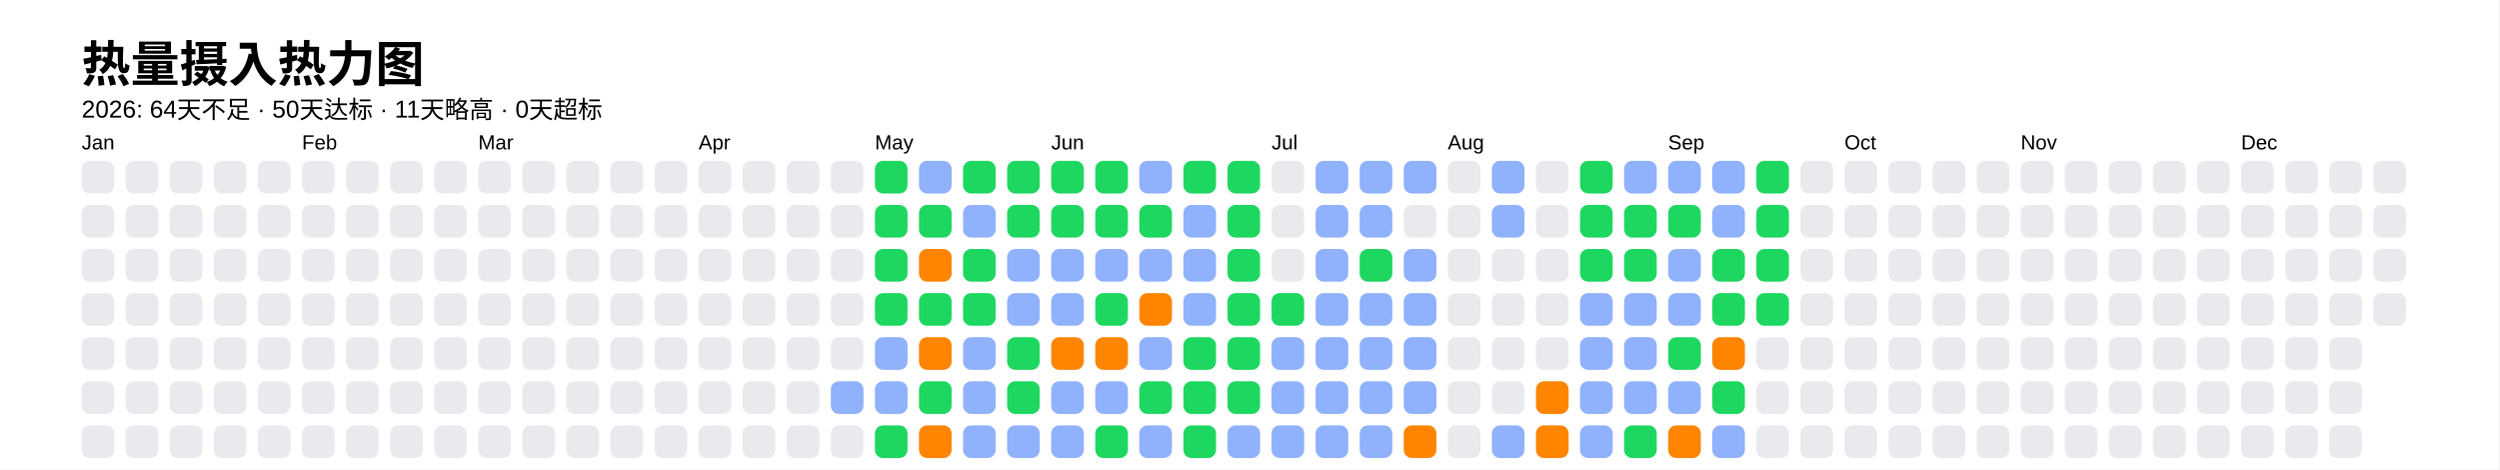
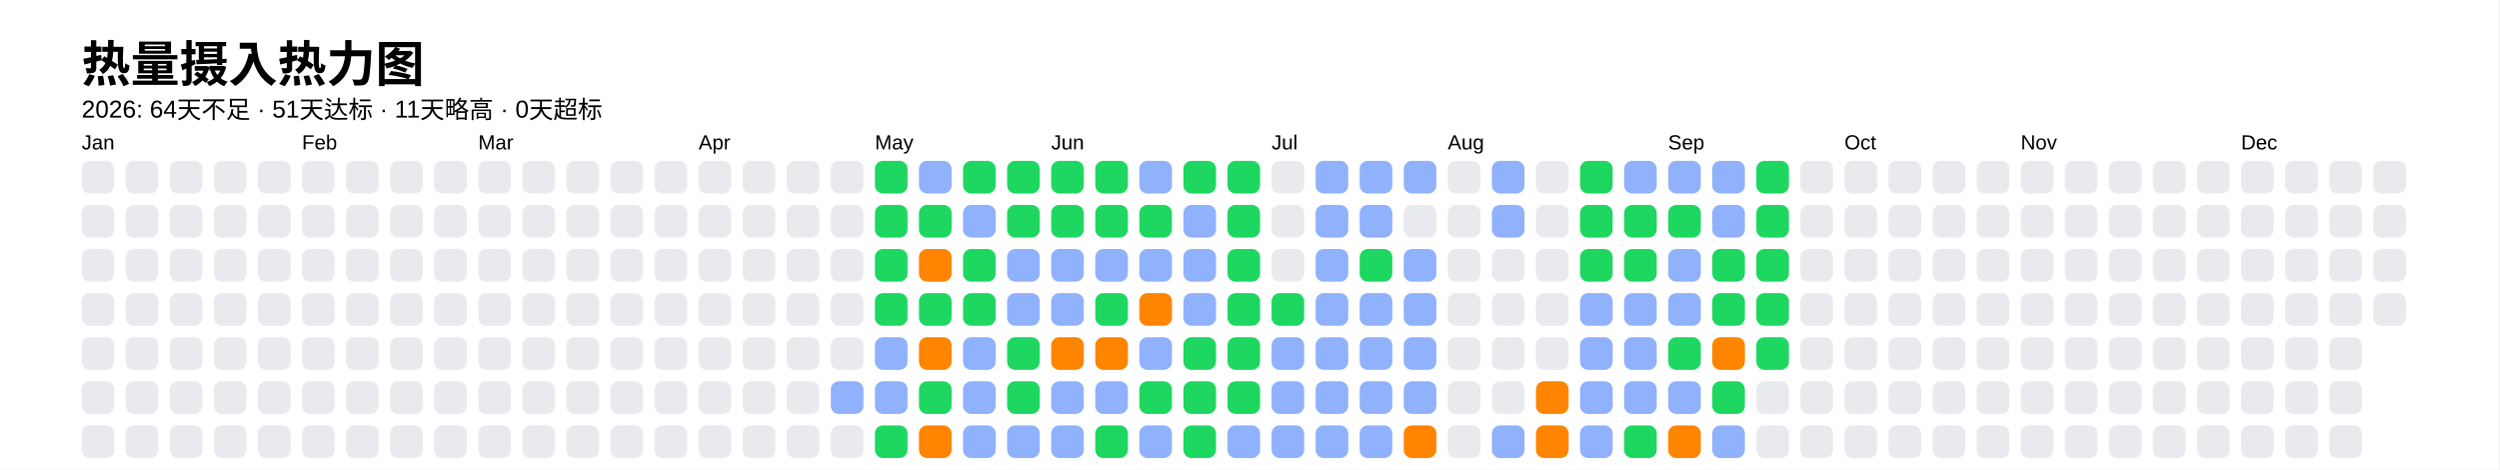
<svg xmlns="http://www.w3.org/2000/svg" style="background-color:white;" baseProfile="full" height="57.5mm" version="1.1" viewBox="0,0,306.2,57.5" width="306.2mm">
  <defs />
  <rect fill="#FFFFFF" height="57.5" width="306.2" x="0" y="0" />
  <text fill="#000000" style="font-size:6px; font-family:Arial; font-weight:bold;" x="10" y="10">热量摄入热力图</text>
-   <text fill="#000000" style="font-size:3px; font-family:Arial;" x="10" y="14.4">2026: 64天不足 · 50天达标 · 11天略高 · 0天超标</text>
+   <text fill="#000000" style="font-size:3px; font-family:Arial;" x="10" y="14.4">2026: 64天不足 · 51天达标 · 11天略高 · 0天超标</text>
  <text fill="#000000" style="font-size:2.5px; font-family:Arial" x="10" y="18.3">Jan</text>
  <rect fill="#E8EAED" height="4" rx="1" ry="1" width="4" x="10" y="19.7" />
  <rect fill="#E8EAED" height="4" rx="1" ry="1" width="4" x="10" y="25.1" />
  <rect fill="#E8EAED" height="4" rx="1" ry="1" width="4" x="10" y="30.5" />
  <rect fill="#E8EAED" height="4" rx="1" ry="1" width="4" x="10" y="35.9" />
  <rect fill="#E8EAED" height="4" rx="1" ry="1" width="4" x="10" y="41.3" />
  <rect fill="#E8EAED" height="4" rx="1" ry="1" width="4" x="10" y="46.7" />
  <rect fill="#E8EAED" height="4" rx="1" ry="1" width="4" x="10" y="52.1" />
  <rect fill="#E8EAED" height="4" rx="1" ry="1" width="4" x="15.4" y="19.7" />
  <rect fill="#E8EAED" height="4" rx="1" ry="1" width="4" x="15.4" y="25.1" />
  <rect fill="#E8EAED" height="4" rx="1" ry="1" width="4" x="15.4" y="30.5" />
  <rect fill="#E8EAED" height="4" rx="1" ry="1" width="4" x="15.4" y="35.9" />
  <rect fill="#E8EAED" height="4" rx="1" ry="1" width="4" x="15.4" y="41.3" />
  <rect fill="#E8EAED" height="4" rx="1" ry="1" width="4" x="15.4" y="46.7" />
  <rect fill="#E8EAED" height="4" rx="1" ry="1" width="4" x="15.4" y="52.1" />
  <rect fill="#E8EAED" height="4" rx="1" ry="1" width="4" x="20.8" y="19.7" />
  <rect fill="#E8EAED" height="4" rx="1" ry="1" width="4" x="20.8" y="25.1" />
  <rect fill="#E8EAED" height="4" rx="1" ry="1" width="4" x="20.8" y="30.5" />
  <rect fill="#E8EAED" height="4" rx="1" ry="1" width="4" x="20.8" y="35.9" />
  <rect fill="#E8EAED" height="4" rx="1" ry="1" width="4" x="20.8" y="41.3" />
  <rect fill="#E8EAED" height="4" rx="1" ry="1" width="4" x="20.8" y="46.7" />
  <rect fill="#E8EAED" height="4" rx="1" ry="1" width="4" x="20.8" y="52.1" />
  <rect fill="#E8EAED" height="4" rx="1" ry="1" width="4" x="26.2" y="19.7" />
  <rect fill="#E8EAED" height="4" rx="1" ry="1" width="4" x="26.2" y="25.1" />
  <rect fill="#E8EAED" height="4" rx="1" ry="1" width="4" x="26.2" y="30.5" />
  <rect fill="#E8EAED" height="4" rx="1" ry="1" width="4" x="26.2" y="35.9" />
  <rect fill="#E8EAED" height="4" rx="1" ry="1" width="4" x="26.2" y="41.3" />
  <rect fill="#E8EAED" height="4" rx="1" ry="1" width="4" x="26.2" y="46.7" />
  <rect fill="#E8EAED" height="4" rx="1" ry="1" width="4" x="26.2" y="52.1" />
  <rect fill="#E8EAED" height="4" rx="1" ry="1" width="4" x="31.6" y="19.7" />
  <rect fill="#E8EAED" height="4" rx="1" ry="1" width="4" x="31.6" y="25.1" />
  <rect fill="#E8EAED" height="4" rx="1" ry="1" width="4" x="31.6" y="30.5" />
  <rect fill="#E8EAED" height="4" rx="1" ry="1" width="4" x="31.6" y="35.9" />
  <rect fill="#E8EAED" height="4" rx="1" ry="1" width="4" x="31.6" y="41.3" />
  <rect fill="#E8EAED" height="4" rx="1" ry="1" width="4" x="31.6" y="46.7" />
  <rect fill="#E8EAED" height="4" rx="1" ry="1" width="4" x="31.6" y="52.1" />
  <text fill="#000000" style="font-size:2.5px; font-family:Arial" x="37.0" y="18.3">Feb</text>
  <rect fill="#E8EAED" height="4" rx="1" ry="1" width="4" x="37.0" y="19.7" />
  <rect fill="#E8EAED" height="4" rx="1" ry="1" width="4" x="37.0" y="25.1" />
  <rect fill="#E8EAED" height="4" rx="1" ry="1" width="4" x="37.0" y="30.5" />
  <rect fill="#E8EAED" height="4" rx="1" ry="1" width="4" x="37.0" y="35.9" />
  <rect fill="#E8EAED" height="4" rx="1" ry="1" width="4" x="37.0" y="41.3" />
  <rect fill="#E8EAED" height="4" rx="1" ry="1" width="4" x="37.0" y="46.7" />
  <rect fill="#E8EAED" height="4" rx="1" ry="1" width="4" x="37.0" y="52.1" />
  <rect fill="#E8EAED" height="4" rx="1" ry="1" width="4" x="42.4" y="19.7" />
  <rect fill="#E8EAED" height="4" rx="1" ry="1" width="4" x="42.4" y="25.1" />
  <rect fill="#E8EAED" height="4" rx="1" ry="1" width="4" x="42.4" y="30.5" />
  <rect fill="#E8EAED" height="4" rx="1" ry="1" width="4" x="42.4" y="35.9" />
  <rect fill="#E8EAED" height="4" rx="1" ry="1" width="4" x="42.4" y="41.3" />
  <rect fill="#E8EAED" height="4" rx="1" ry="1" width="4" x="42.4" y="46.7" />
  <rect fill="#E8EAED" height="4" rx="1" ry="1" width="4" x="42.4" y="52.1" />
  <rect fill="#E8EAED" height="4" rx="1" ry="1" width="4" x="47.8" y="19.7" />
  <rect fill="#E8EAED" height="4" rx="1" ry="1" width="4" x="47.8" y="25.1" />
  <rect fill="#E8EAED" height="4" rx="1" ry="1" width="4" x="47.8" y="30.5" />
  <rect fill="#E8EAED" height="4" rx="1" ry="1" width="4" x="47.8" y="35.9" />
  <rect fill="#E8EAED" height="4" rx="1" ry="1" width="4" x="47.8" y="41.3" />
  <rect fill="#E8EAED" height="4" rx="1" ry="1" width="4" x="47.8" y="46.7" />
  <rect fill="#E8EAED" height="4" rx="1" ry="1" width="4" x="47.8" y="52.1" />
  <rect fill="#E8EAED" height="4" rx="1" ry="1" width="4" x="53.2" y="19.7" />
  <rect fill="#E8EAED" height="4" rx="1" ry="1" width="4" x="53.2" y="25.1" />
  <rect fill="#E8EAED" height="4" rx="1" ry="1" width="4" x="53.2" y="30.5" />
  <rect fill="#E8EAED" height="4" rx="1" ry="1" width="4" x="53.2" y="35.9" />
  <rect fill="#E8EAED" height="4" rx="1" ry="1" width="4" x="53.2" y="41.3" />
  <rect fill="#E8EAED" height="4" rx="1" ry="1" width="4" x="53.2" y="46.7" />
  <rect fill="#E8EAED" height="4" rx="1" ry="1" width="4" x="53.2" y="52.1" />
  <text fill="#000000" style="font-size:2.5px; font-family:Arial" x="58.6" y="18.3">Mar</text>
  <rect fill="#E8EAED" height="4" rx="1" ry="1" width="4" x="58.6" y="19.7" />
  <rect fill="#E8EAED" height="4" rx="1" ry="1" width="4" x="58.6" y="25.1" />
  <rect fill="#E8EAED" height="4" rx="1" ry="1" width="4" x="58.6" y="30.5" />
  <rect fill="#E8EAED" height="4" rx="1" ry="1" width="4" x="58.6" y="35.9" />
  <rect fill="#E8EAED" height="4" rx="1" ry="1" width="4" x="58.6" y="41.3" />
  <rect fill="#E8EAED" height="4" rx="1" ry="1" width="4" x="58.6" y="46.7" />
  <rect fill="#E8EAED" height="4" rx="1" ry="1" width="4" x="58.6" y="52.1" />
  <rect fill="#E8EAED" height="4" rx="1" ry="1" width="4" x="64" y="19.7" />
  <rect fill="#E8EAED" height="4" rx="1" ry="1" width="4" x="64" y="25.1" />
  <rect fill="#E8EAED" height="4" rx="1" ry="1" width="4" x="64" y="30.5" />
  <rect fill="#E8EAED" height="4" rx="1" ry="1" width="4" x="64" y="35.9" />
  <rect fill="#E8EAED" height="4" rx="1" ry="1" width="4" x="64" y="41.3" />
  <rect fill="#E8EAED" height="4" rx="1" ry="1" width="4" x="64" y="46.7" />
  <rect fill="#E8EAED" height="4" rx="1" ry="1" width="4" x="64" y="52.1" />
  <rect fill="#E8EAED" height="4" rx="1" ry="1" width="4" x="69.4" y="19.7" />
  <rect fill="#E8EAED" height="4" rx="1" ry="1" width="4" x="69.4" y="25.1" />
  <rect fill="#E8EAED" height="4" rx="1" ry="1" width="4" x="69.4" y="30.5" />
  <rect fill="#E8EAED" height="4" rx="1" ry="1" width="4" x="69.4" y="35.9" />
  <rect fill="#E8EAED" height="4" rx="1" ry="1" width="4" x="69.4" y="41.3" />
  <rect fill="#E8EAED" height="4" rx="1" ry="1" width="4" x="69.4" y="46.7" />
  <rect fill="#E8EAED" height="4" rx="1" ry="1" width="4" x="69.4" y="52.1" />
  <rect fill="#E8EAED" height="4" rx="1" ry="1" width="4" x="74.8" y="19.7" />
  <rect fill="#E8EAED" height="4" rx="1" ry="1" width="4" x="74.8" y="25.1" />
  <rect fill="#E8EAED" height="4" rx="1" ry="1" width="4" x="74.8" y="30.5" />
  <rect fill="#E8EAED" height="4" rx="1" ry="1" width="4" x="74.8" y="35.9" />
  <rect fill="#E8EAED" height="4" rx="1" ry="1" width="4" x="74.8" y="41.3" />
  <rect fill="#E8EAED" height="4" rx="1" ry="1" width="4" x="74.8" y="46.7" />
  <rect fill="#E8EAED" height="4" rx="1" ry="1" width="4" x="74.8" y="52.1" />
  <rect fill="#E8EAED" height="4" rx="1" ry="1" width="4" x="80.2" y="19.7" />
  <rect fill="#E8EAED" height="4" rx="1" ry="1" width="4" x="80.2" y="25.1" />
  <rect fill="#E8EAED" height="4" rx="1" ry="1" width="4" x="80.2" y="30.5" />
  <rect fill="#E8EAED" height="4" rx="1" ry="1" width="4" x="80.2" y="35.9" />
  <rect fill="#E8EAED" height="4" rx="1" ry="1" width="4" x="80.2" y="41.3" />
  <rect fill="#E8EAED" height="4" rx="1" ry="1" width="4" x="80.2" y="46.7" />
  <rect fill="#E8EAED" height="4" rx="1" ry="1" width="4" x="80.2" y="52.1" />
  <text fill="#000000" style="font-size:2.5px; font-family:Arial" x="85.6" y="18.3">Apr</text>
  <rect fill="#E8EAED" height="4" rx="1" ry="1" width="4" x="85.6" y="19.7" />
  <rect fill="#E8EAED" height="4" rx="1" ry="1" width="4" x="85.6" y="25.1" />
  <rect fill="#E8EAED" height="4" rx="1" ry="1" width="4" x="85.6" y="30.5" />
  <rect fill="#E8EAED" height="4" rx="1" ry="1" width="4" x="85.6" y="35.9" />
  <rect fill="#E8EAED" height="4" rx="1" ry="1" width="4" x="85.6" y="41.3" />
  <rect fill="#E8EAED" height="4" rx="1" ry="1" width="4" x="85.6" y="46.7" />
  <rect fill="#E8EAED" height="4" rx="1" ry="1" width="4" x="85.6" y="52.1" />
  <rect fill="#E8EAED" height="4" rx="1" ry="1" width="4" x="91" y="19.7" />
  <rect fill="#E8EAED" height="4" rx="1" ry="1" width="4" x="91" y="25.1" />
  <rect fill="#E8EAED" height="4" rx="1" ry="1" width="4" x="91" y="30.5" />
  <rect fill="#E8EAED" height="4" rx="1" ry="1" width="4" x="91" y="35.9" />
  <rect fill="#E8EAED" height="4" rx="1" ry="1" width="4" x="91" y="41.3" />
  <rect fill="#E8EAED" height="4" rx="1" ry="1" width="4" x="91" y="46.7" />
  <rect fill="#E8EAED" height="4" rx="1" ry="1" width="4" x="91" y="52.1" />
  <rect fill="#E8EAED" height="4" rx="1" ry="1" width="4" x="96.4" y="19.7" />
  <rect fill="#E8EAED" height="4" rx="1" ry="1" width="4" x="96.4" y="25.1" />
  <rect fill="#E8EAED" height="4" rx="1" ry="1" width="4" x="96.4" y="30.5" />
  <rect fill="#E8EAED" height="4" rx="1" ry="1" width="4" x="96.4" y="35.9" />
  <rect fill="#E8EAED" height="4" rx="1" ry="1" width="4" x="96.4" y="41.3" />
  <rect fill="#E8EAED" height="4" rx="1" ry="1" width="4" x="96.4" y="46.7" />
  <rect fill="#E8EAED" height="4" rx="1" ry="1" width="4" x="96.4" y="52.1" />
  <rect fill="#E8EAED" height="4" rx="1" ry="1" width="4" x="101.8" y="19.7" />
  <rect fill="#E8EAED" height="4" rx="1" ry="1" width="4" x="101.8" y="25.1" />
  <rect fill="#E8EAED" height="4" rx="1" ry="1" width="4" x="101.8" y="30.5" />
  <rect fill="#E8EAED" height="4" rx="1" ry="1" width="4" x="101.8" y="35.9" />
  <rect fill="#E8EAED" height="4" rx="1" ry="1" width="4" x="101.8" y="41.3" />
  <rect fill="#90b1fb" height="4" rx="1" ry="1" width="4" x="101.8" y="46.7" />
  <rect fill="#E8EAED" height="4" rx="1" ry="1" width="4" x="101.8" y="52.1" />
  <text fill="#000000" style="font-size:2.5px; font-family:Arial" x="107.2" y="18.3">May</text>
  <rect fill="#1ed760" height="4" rx="1" ry="1" width="4" x="107.2" y="19.7" />
  <rect fill="#1ed760" height="4" rx="1" ry="1" width="4" x="107.2" y="25.1" />
  <rect fill="#1ed760" height="4" rx="1" ry="1" width="4" x="107.2" y="30.5" />
  <rect fill="#1ed760" height="4" rx="1" ry="1" width="4" x="107.2" y="35.9" />
  <rect fill="#90b1fb" height="4" rx="1" ry="1" width="4" x="107.2" y="41.3" />
  <rect fill="#90b1fb" height="4" rx="1" ry="1" width="4" x="107.2" y="46.7" />
  <rect fill="#1ed760" height="4" rx="1" ry="1" width="4" x="107.2" y="52.1" />
  <rect fill="#90b1fb" height="4" rx="1" ry="1" width="4" x="112.6" y="19.7" />
  <rect fill="#1ed760" height="4" rx="1" ry="1" width="4" x="112.6" y="25.1" />
  <rect fill="#ff8400" height="4" rx="1" ry="1" width="4" x="112.6" y="30.5" />
  <rect fill="#1ed760" height="4" rx="1" ry="1" width="4" x="112.6" y="35.9" />
  <rect fill="#ff8400" height="4" rx="1" ry="1" width="4" x="112.6" y="41.3" />
  <rect fill="#1ed760" height="4" rx="1" ry="1" width="4" x="112.6" y="46.7" />
  <rect fill="#ff8400" height="4" rx="1" ry="1" width="4" x="112.6" y="52.1" />
  <rect fill="#1ed760" height="4" rx="1" ry="1" width="4" x="118" y="19.7" />
  <rect fill="#90b1fb" height="4" rx="1" ry="1" width="4" x="118" y="25.1" />
  <rect fill="#1ed760" height="4" rx="1" ry="1" width="4" x="118" y="30.5" />
  <rect fill="#1ed760" height="4" rx="1" ry="1" width="4" x="118" y="35.9" />
  <rect fill="#90b1fb" height="4" rx="1" ry="1" width="4" x="118" y="41.3" />
  <rect fill="#90b1fb" height="4" rx="1" ry="1" width="4" x="118" y="46.7" />
  <rect fill="#90b1fb" height="4" rx="1" ry="1" width="4" x="118" y="52.1" />
  <rect fill="#1ed760" height="4" rx="1" ry="1" width="4" x="123.4" y="19.7" />
  <rect fill="#1ed760" height="4" rx="1" ry="1" width="4" x="123.4" y="25.1" />
  <rect fill="#90b1fb" height="4" rx="1" ry="1" width="4" x="123.4" y="30.5" />
  <rect fill="#90b1fb" height="4" rx="1" ry="1" width="4" x="123.4" y="35.9" />
  <rect fill="#1ed760" height="4" rx="1" ry="1" width="4" x="123.4" y="41.3" />
  <rect fill="#1ed760" height="4" rx="1" ry="1" width="4" x="123.4" y="46.7" />
  <rect fill="#90b1fb" height="4" rx="1" ry="1" width="4" x="123.4" y="52.1" />
  <text fill="#000000" style="font-size:2.5px; font-family:Arial" x="128.8" y="18.3">Jun</text>
  <rect fill="#1ed760" height="4" rx="1" ry="1" width="4" x="128.8" y="19.7" />
  <rect fill="#1ed760" height="4" rx="1" ry="1" width="4" x="128.8" y="25.1" />
  <rect fill="#90b1fb" height="4" rx="1" ry="1" width="4" x="128.8" y="30.5" />
  <rect fill="#90b1fb" height="4" rx="1" ry="1" width="4" x="128.8" y="35.9" />
  <rect fill="#ff8400" height="4" rx="1" ry="1" width="4" x="128.8" y="41.3" />
  <rect fill="#90b1fb" height="4" rx="1" ry="1" width="4" x="128.8" y="46.7" />
  <rect fill="#90b1fb" height="4" rx="1" ry="1" width="4" x="128.8" y="52.1" />
  <rect fill="#1ed760" height="4" rx="1" ry="1" width="4" x="134.2" y="19.7" />
  <rect fill="#1ed760" height="4" rx="1" ry="1" width="4" x="134.2" y="25.1" />
  <rect fill="#90b1fb" height="4" rx="1" ry="1" width="4" x="134.2" y="30.5" />
  <rect fill="#1ed760" height="4" rx="1" ry="1" width="4" x="134.2" y="35.9" />
  <rect fill="#ff8400" height="4" rx="1" ry="1" width="4" x="134.2" y="41.3" />
  <rect fill="#90b1fb" height="4" rx="1" ry="1" width="4" x="134.2" y="46.7" />
  <rect fill="#1ed760" height="4" rx="1" ry="1" width="4" x="134.2" y="52.1" />
  <rect fill="#90b1fb" height="4" rx="1" ry="1" width="4" x="139.6" y="19.7" />
  <rect fill="#1ed760" height="4" rx="1" ry="1" width="4" x="139.6" y="25.1" />
  <rect fill="#90b1fb" height="4" rx="1" ry="1" width="4" x="139.6" y="30.5" />
  <rect fill="#ff8400" height="4" rx="1" ry="1" width="4" x="139.6" y="35.9" />
  <rect fill="#90b1fb" height="4" rx="1" ry="1" width="4" x="139.6" y="41.3" />
  <rect fill="#1ed760" height="4" rx="1" ry="1" width="4" x="139.6" y="46.7" />
  <rect fill="#90b1fb" height="4" rx="1" ry="1" width="4" x="139.6" y="52.1" />
  <rect fill="#1ed760" height="4" rx="1" ry="1" width="4" x="145" y="19.7" />
  <rect fill="#90b1fb" height="4" rx="1" ry="1" width="4" x="145" y="25.1" />
  <rect fill="#90b1fb" height="4" rx="1" ry="1" width="4" x="145" y="30.5" />
  <rect fill="#90b1fb" height="4" rx="1" ry="1" width="4" x="145" y="35.9" />
  <rect fill="#1ed760" height="4" rx="1" ry="1" width="4" x="145" y="41.3" />
  <rect fill="#1ed760" height="4" rx="1" ry="1" width="4" x="145" y="46.7" />
  <rect fill="#1ed760" height="4" rx="1" ry="1" width="4" x="145" y="52.1" />
  <rect fill="#1ed760" height="4" rx="1" ry="1" width="4" x="150.4" y="19.7" />
  <rect fill="#1ed760" height="4" rx="1" ry="1" width="4" x="150.4" y="25.1" />
  <rect fill="#1ed760" height="4" rx="1" ry="1" width="4" x="150.4" y="30.5" />
  <rect fill="#1ed760" height="4" rx="1" ry="1" width="4" x="150.4" y="35.9" />
  <rect fill="#1ed760" height="4" rx="1" ry="1" width="4" x="150.4" y="41.3" />
  <rect fill="#1ed760" height="4" rx="1" ry="1" width="4" x="150.4" y="46.7" />
  <rect fill="#90b1fb" height="4" rx="1" ry="1" width="4" x="150.4" y="52.1" />
  <text fill="#000000" style="font-size:2.5px; font-family:Arial" x="155.8" y="18.3">Jul</text>
  <rect fill="#E8EAED" height="4" rx="1" ry="1" width="4" x="155.8" y="19.7" />
  <rect fill="#E8EAED" height="4" rx="1" ry="1" width="4" x="155.8" y="25.1" />
  <rect fill="#E8EAED" height="4" rx="1" ry="1" width="4" x="155.8" y="30.5" />
  <rect fill="#1ed760" height="4" rx="1" ry="1" width="4" x="155.8" y="35.9" />
  <rect fill="#90b1fb" height="4" rx="1" ry="1" width="4" x="155.8" y="41.3" />
  <rect fill="#90b1fb" height="4" rx="1" ry="1" width="4" x="155.8" y="46.7" />
  <rect fill="#90b1fb" height="4" rx="1" ry="1" width="4" x="155.8" y="52.1" />
  <rect fill="#90b1fb" height="4" rx="1" ry="1" width="4" x="161.2" y="19.7" />
  <rect fill="#90b1fb" height="4" rx="1" ry="1" width="4" x="161.2" y="25.1" />
  <rect fill="#90b1fb" height="4" rx="1" ry="1" width="4" x="161.2" y="30.5" />
  <rect fill="#90b1fb" height="4" rx="1" ry="1" width="4" x="161.2" y="35.9" />
  <rect fill="#90b1fb" height="4" rx="1" ry="1" width="4" x="161.2" y="41.3" />
  <rect fill="#90b1fb" height="4" rx="1" ry="1" width="4" x="161.2" y="46.7" />
  <rect fill="#90b1fb" height="4" rx="1" ry="1" width="4" x="161.2" y="52.1" />
  <rect fill="#90b1fb" height="4" rx="1" ry="1" width="4" x="166.6" y="19.7" />
  <rect fill="#90b1fb" height="4" rx="1" ry="1" width="4" x="166.6" y="25.1" />
  <rect fill="#1ed760" height="4" rx="1" ry="1" width="4" x="166.6" y="30.5" />
  <rect fill="#90b1fb" height="4" rx="1" ry="1" width="4" x="166.6" y="35.9" />
  <rect fill="#90b1fb" height="4" rx="1" ry="1" width="4" x="166.6" y="41.3" />
  <rect fill="#90b1fb" height="4" rx="1" ry="1" width="4" x="166.6" y="46.7" />
  <rect fill="#90b1fb" height="4" rx="1" ry="1" width="4" x="166.6" y="52.1" />
  <rect fill="#90b1fb" height="4" rx="1" ry="1" width="4" x="172" y="19.7" />
  <rect fill="#E8EAED" height="4" rx="1" ry="1" width="4" x="172" y="25.1" />
  <rect fill="#90b1fb" height="4" rx="1" ry="1" width="4" x="172" y="30.5" />
  <rect fill="#90b1fb" height="4" rx="1" ry="1" width="4" x="172" y="35.9" />
  <rect fill="#90b1fb" height="4" rx="1" ry="1" width="4" x="172" y="41.3" />
  <rect fill="#90b1fb" height="4" rx="1" ry="1" width="4" x="172" y="46.7" />
  <rect fill="#ff8400" height="4" rx="1" ry="1" width="4" x="172" y="52.1" />
  <text fill="#000000" style="font-size:2.5px; font-family:Arial" x="177.4" y="18.3">Aug</text>
  <rect fill="#E8EAED" height="4" rx="1" ry="1" width="4" x="177.4" y="19.7" />
  <rect fill="#E8EAED" height="4" rx="1" ry="1" width="4" x="177.4" y="25.1" />
  <rect fill="#E8EAED" height="4" rx="1" ry="1" width="4" x="177.4" y="30.5" />
  <rect fill="#E8EAED" height="4" rx="1" ry="1" width="4" x="177.4" y="35.9" />
  <rect fill="#E8EAED" height="4" rx="1" ry="1" width="4" x="177.4" y="41.3" />
  <rect fill="#E8EAED" height="4" rx="1" ry="1" width="4" x="177.4" y="46.7" />
  <rect fill="#E8EAED" height="4" rx="1" ry="1" width="4" x="177.4" y="52.1" />
  <rect fill="#90b1fb" height="4" rx="1" ry="1" width="4" x="182.8" y="19.7" />
  <rect fill="#90b1fb" height="4" rx="1" ry="1" width="4" x="182.8" y="25.1" />
  <rect fill="#E8EAED" height="4" rx="1" ry="1" width="4" x="182.8" y="30.5" />
  <rect fill="#E8EAED" height="4" rx="1" ry="1" width="4" x="182.8" y="35.9" />
  <rect fill="#E8EAED" height="4" rx="1" ry="1" width="4" x="182.8" y="41.3" />
  <rect fill="#E8EAED" height="4" rx="1" ry="1" width="4" x="182.8" y="46.7" />
  <rect fill="#90b1fb" height="4" rx="1" ry="1" width="4" x="182.8" y="52.1" />
  <rect fill="#E8EAED" height="4" rx="1" ry="1" width="4" x="188.2" y="19.7" />
  <rect fill="#E8EAED" height="4" rx="1" ry="1" width="4" x="188.2" y="25.1" />
  <rect fill="#E8EAED" height="4" rx="1" ry="1" width="4" x="188.2" y="30.5" />
  <rect fill="#E8EAED" height="4" rx="1" ry="1" width="4" x="188.2" y="35.9" />
  <rect fill="#E8EAED" height="4" rx="1" ry="1" width="4" x="188.2" y="41.3" />
  <rect fill="#ff8400" height="4" rx="1" ry="1" width="4" x="188.2" y="46.7" />
  <rect fill="#ff8400" height="4" rx="1" ry="1" width="4" x="188.2" y="52.1" />
  <rect fill="#1ed760" height="4" rx="1" ry="1" width="4" x="193.6" y="19.7" />
  <rect fill="#1ed760" height="4" rx="1" ry="1" width="4" x="193.6" y="25.1" />
  <rect fill="#1ed760" height="4" rx="1" ry="1" width="4" x="193.6" y="30.5" />
  <rect fill="#90b1fb" height="4" rx="1" ry="1" width="4" x="193.6" y="35.9" />
  <rect fill="#90b1fb" height="4" rx="1" ry="1" width="4" x="193.6" y="41.3" />
  <rect fill="#90b1fb" height="4" rx="1" ry="1" width="4" x="193.6" y="46.7" />
  <rect fill="#90b1fb" height="4" rx="1" ry="1" width="4" x="193.6" y="52.1" />
  <rect fill="#90b1fb" height="4" rx="1" ry="1" width="4" x="199" y="19.7" />
  <rect fill="#1ed760" height="4" rx="1" ry="1" width="4" x="199" y="25.1" />
  <rect fill="#1ed760" height="4" rx="1" ry="1" width="4" x="199" y="30.5" />
  <rect fill="#90b1fb" height="4" rx="1" ry="1" width="4" x="199" y="35.9" />
  <rect fill="#90b1fb" height="4" rx="1" ry="1" width="4" x="199" y="41.3" />
  <rect fill="#90b1fb" height="4" rx="1" ry="1" width="4" x="199" y="46.7" />
  <rect fill="#1ed760" height="4" rx="1" ry="1" width="4" x="199" y="52.1" />
  <text fill="#000000" style="font-size:2.5px; font-family:Arial" x="204.4" y="18.3">Sep</text>
  <rect fill="#90b1fb" height="4" rx="1" ry="1" width="4" x="204.4" y="19.7" />
  <rect fill="#1ed760" height="4" rx="1" ry="1" width="4" x="204.4" y="25.1" />
  <rect fill="#90b1fb" height="4" rx="1" ry="1" width="4" x="204.4" y="30.5" />
  <rect fill="#90b1fb" height="4" rx="1" ry="1" width="4" x="204.4" y="35.9" />
  <rect fill="#1ed760" height="4" rx="1" ry="1" width="4" x="204.4" y="41.3" />
  <rect fill="#90b1fb" height="4" rx="1" ry="1" width="4" x="204.4" y="46.7" />
  <rect fill="#ff8400" height="4" rx="1" ry="1" width="4" x="204.4" y="52.1" />
  <rect fill="#90b1fb" height="4" rx="1" ry="1" width="4" x="209.8" y="19.7" />
  <rect fill="#90b1fb" height="4" rx="1" ry="1" width="4" x="209.8" y="25.1" />
  <rect fill="#1ed760" height="4" rx="1" ry="1" width="4" x="209.8" y="30.5" />
  <rect fill="#1ed760" height="4" rx="1" ry="1" width="4" x="209.8" y="35.9" />
  <rect fill="#ff8400" height="4" rx="1" ry="1" width="4" x="209.8" y="41.3" />
  <rect fill="#1ed760" height="4" rx="1" ry="1" width="4" x="209.8" y="46.7" />
  <rect fill="#90b1fb" height="4" rx="1" ry="1" width="4" x="209.8" y="52.1" />
  <rect fill="#1ed760" height="4" rx="1" ry="1" width="4" x="215.2" y="19.7" />
  <rect fill="#1ed760" height="4" rx="1" ry="1" width="4" x="215.2" y="25.1" />
  <rect fill="#1ed760" height="4" rx="1" ry="1" width="4" x="215.2" y="30.5" />
  <rect fill="#1ed760" height="4" rx="1" ry="1" width="4" x="215.2" y="35.9" />
-   <rect fill="#E8EAED" height="4" rx="1" ry="1" width="4" x="215.2" y="41.3" />
+   <rect fill="#1ed760" height="4" rx="1" ry="1" width="4" x="215.2" y="41.3" />
  <rect fill="#E8EAED" height="4" rx="1" ry="1" width="4" x="215.2" y="46.7" />
  <rect fill="#E8EAED" height="4" rx="1" ry="1" width="4" x="215.2" y="52.1" />
  <rect fill="#E8EAED" height="4" rx="1" ry="1" width="4" x="220.6" y="19.7" />
  <rect fill="#E8EAED" height="4" rx="1" ry="1" width="4" x="220.6" y="25.1" />
  <rect fill="#E8EAED" height="4" rx="1" ry="1" width="4" x="220.6" y="30.5" />
  <rect fill="#E8EAED" height="4" rx="1" ry="1" width="4" x="220.6" y="35.9" />
  <rect fill="#E8EAED" height="4" rx="1" ry="1" width="4" x="220.6" y="41.3" />
  <rect fill="#E8EAED" height="4" rx="1" ry="1" width="4" x="220.6" y="46.7" />
  <rect fill="#E8EAED" height="4" rx="1" ry="1" width="4" x="220.6" y="52.1" />
  <text fill="#000000" style="font-size:2.5px; font-family:Arial" x="226" y="18.3">Oct</text>
  <rect fill="#E8EAED" height="4" rx="1" ry="1" width="4" x="226" y="19.7" />
  <rect fill="#E8EAED" height="4" rx="1" ry="1" width="4" x="226" y="25.1" />
  <rect fill="#E8EAED" height="4" rx="1" ry="1" width="4" x="226" y="30.5" />
  <rect fill="#E8EAED" height="4" rx="1" ry="1" width="4" x="226" y="35.9" />
  <rect fill="#E8EAED" height="4" rx="1" ry="1" width="4" x="226" y="41.3" />
  <rect fill="#E8EAED" height="4" rx="1" ry="1" width="4" x="226" y="46.7" />
  <rect fill="#E8EAED" height="4" rx="1" ry="1" width="4" x="226" y="52.1" />
  <rect fill="#E8EAED" height="4" rx="1" ry="1" width="4" x="231.4" y="19.7" />
  <rect fill="#E8EAED" height="4" rx="1" ry="1" width="4" x="231.4" y="25.1" />
  <rect fill="#E8EAED" height="4" rx="1" ry="1" width="4" x="231.4" y="30.5" />
  <rect fill="#E8EAED" height="4" rx="1" ry="1" width="4" x="231.4" y="35.9" />
  <rect fill="#E8EAED" height="4" rx="1" ry="1" width="4" x="231.4" y="41.3" />
  <rect fill="#E8EAED" height="4" rx="1" ry="1" width="4" x="231.4" y="46.7" />
  <rect fill="#E8EAED" height="4" rx="1" ry="1" width="4" x="231.4" y="52.1" />
  <rect fill="#E8EAED" height="4" rx="1" ry="1" width="4" x="236.8" y="19.7" />
  <rect fill="#E8EAED" height="4" rx="1" ry="1" width="4" x="236.8" y="25.1" />
  <rect fill="#E8EAED" height="4" rx="1" ry="1" width="4" x="236.8" y="30.5" />
  <rect fill="#E8EAED" height="4" rx="1" ry="1" width="4" x="236.8" y="35.9" />
  <rect fill="#E8EAED" height="4" rx="1" ry="1" width="4" x="236.8" y="41.3" />
  <rect fill="#E8EAED" height="4" rx="1" ry="1" width="4" x="236.8" y="46.7" />
  <rect fill="#E8EAED" height="4" rx="1" ry="1" width="4" x="236.8" y="52.1" />
  <rect fill="#E8EAED" height="4" rx="1" ry="1" width="4" x="242.2" y="19.7" />
  <rect fill="#E8EAED" height="4" rx="1" ry="1" width="4" x="242.2" y="25.1" />
  <rect fill="#E8EAED" height="4" rx="1" ry="1" width="4" x="242.2" y="30.5" />
  <rect fill="#E8EAED" height="4" rx="1" ry="1" width="4" x="242.2" y="35.9" />
  <rect fill="#E8EAED" height="4" rx="1" ry="1" width="4" x="242.2" y="41.3" />
  <rect fill="#E8EAED" height="4" rx="1" ry="1" width="4" x="242.2" y="46.7" />
  <rect fill="#E8EAED" height="4" rx="1" ry="1" width="4" x="242.2" y="52.1" />
  <text fill="#000000" style="font-size:2.5px; font-family:Arial" x="247.6" y="18.3">Nov</text>
  <rect fill="#E8EAED" height="4" rx="1" ry="1" width="4" x="247.6" y="19.7" />
  <rect fill="#E8EAED" height="4" rx="1" ry="1" width="4" x="247.6" y="25.1" />
  <rect fill="#E8EAED" height="4" rx="1" ry="1" width="4" x="247.6" y="30.5" />
  <rect fill="#E8EAED" height="4" rx="1" ry="1" width="4" x="247.6" y="35.9" />
  <rect fill="#E8EAED" height="4" rx="1" ry="1" width="4" x="247.6" y="41.3" />
  <rect fill="#E8EAED" height="4" rx="1" ry="1" width="4" x="247.6" y="46.7" />
  <rect fill="#E8EAED" height="4" rx="1" ry="1" width="4" x="247.6" y="52.1" />
  <rect fill="#E8EAED" height="4" rx="1" ry="1" width="4" x="253" y="19.7" />
  <rect fill="#E8EAED" height="4" rx="1" ry="1" width="4" x="253" y="25.1" />
  <rect fill="#E8EAED" height="4" rx="1" ry="1" width="4" x="253" y="30.5" />
  <rect fill="#E8EAED" height="4" rx="1" ry="1" width="4" x="253" y="35.9" />
  <rect fill="#E8EAED" height="4" rx="1" ry="1" width="4" x="253" y="41.3" />
  <rect fill="#E8EAED" height="4" rx="1" ry="1" width="4" x="253" y="46.7" />
  <rect fill="#E8EAED" height="4" rx="1" ry="1" width="4" x="253" y="52.1" />
  <rect fill="#E8EAED" height="4" rx="1" ry="1" width="4" x="258.4" y="19.7" />
  <rect fill="#E8EAED" height="4" rx="1" ry="1" width="4" x="258.4" y="25.1" />
  <rect fill="#E8EAED" height="4" rx="1" ry="1" width="4" x="258.4" y="30.5" />
  <rect fill="#E8EAED" height="4" rx="1" ry="1" width="4" x="258.4" y="35.9" />
  <rect fill="#E8EAED" height="4" rx="1" ry="1" width="4" x="258.4" y="41.3" />
  <rect fill="#E8EAED" height="4" rx="1" ry="1" width="4" x="258.4" y="46.7" />
  <rect fill="#E8EAED" height="4" rx="1" ry="1" width="4" x="258.4" y="52.1" />
  <rect fill="#E8EAED" height="4" rx="1" ry="1" width="4" x="263.8" y="19.7" />
  <rect fill="#E8EAED" height="4" rx="1" ry="1" width="4" x="263.8" y="25.1" />
  <rect fill="#E8EAED" height="4" rx="1" ry="1" width="4" x="263.8" y="30.5" />
  <rect fill="#E8EAED" height="4" rx="1" ry="1" width="4" x="263.8" y="35.9" />
  <rect fill="#E8EAED" height="4" rx="1" ry="1" width="4" x="263.8" y="41.3" />
  <rect fill="#E8EAED" height="4" rx="1" ry="1" width="4" x="263.8" y="46.7" />
  <rect fill="#E8EAED" height="4" rx="1" ry="1" width="4" x="263.8" y="52.1" />
  <rect fill="#E8EAED" height="4" rx="1" ry="1" width="4" x="269.2" y="19.7" />
  <rect fill="#E8EAED" height="4" rx="1" ry="1" width="4" x="269.2" y="25.1" />
  <rect fill="#E8EAED" height="4" rx="1" ry="1" width="4" x="269.2" y="30.5" />
  <rect fill="#E8EAED" height="4" rx="1" ry="1" width="4" x="269.2" y="35.9" />
  <rect fill="#E8EAED" height="4" rx="1" ry="1" width="4" x="269.2" y="41.3" />
  <rect fill="#E8EAED" height="4" rx="1" ry="1" width="4" x="269.2" y="46.7" />
  <rect fill="#E8EAED" height="4" rx="1" ry="1" width="4" x="269.2" y="52.1" />
  <text fill="#000000" style="font-size:2.5px; font-family:Arial" x="274.6" y="18.3">Dec</text>
  <rect fill="#E8EAED" height="4" rx="1" ry="1" width="4" x="274.6" y="19.7" />
  <rect fill="#E8EAED" height="4" rx="1" ry="1" width="4" x="274.6" y="25.1" />
  <rect fill="#E8EAED" height="4" rx="1" ry="1" width="4" x="274.6" y="30.5" />
  <rect fill="#E8EAED" height="4" rx="1" ry="1" width="4" x="274.6" y="35.9" />
  <rect fill="#E8EAED" height="4" rx="1" ry="1" width="4" x="274.6" y="41.3" />
  <rect fill="#E8EAED" height="4" rx="1" ry="1" width="4" x="274.6" y="46.7" />
  <rect fill="#E8EAED" height="4" rx="1" ry="1" width="4" x="274.6" y="52.1" />
  <rect fill="#E8EAED" height="4" rx="1" ry="1" width="4" x="280" y="19.7" />
  <rect fill="#E8EAED" height="4" rx="1" ry="1" width="4" x="280" y="25.1" />
  <rect fill="#E8EAED" height="4" rx="1" ry="1" width="4" x="280" y="30.5" />
  <rect fill="#E8EAED" height="4" rx="1" ry="1" width="4" x="280" y="35.9" />
  <rect fill="#E8EAED" height="4" rx="1" ry="1" width="4" x="280" y="41.3" />
  <rect fill="#E8EAED" height="4" rx="1" ry="1" width="4" x="280" y="46.7" />
  <rect fill="#E8EAED" height="4" rx="1" ry="1" width="4" x="280" y="52.1" />
  <rect fill="#E8EAED" height="4" rx="1" ry="1" width="4" x="285.4" y="19.7" />
  <rect fill="#E8EAED" height="4" rx="1" ry="1" width="4" x="285.4" y="25.1" />
  <rect fill="#E8EAED" height="4" rx="1" ry="1" width="4" x="285.4" y="30.5" />
  <rect fill="#E8EAED" height="4" rx="1" ry="1" width="4" x="285.4" y="35.9" />
  <rect fill="#E8EAED" height="4" rx="1" ry="1" width="4" x="285.4" y="41.3" />
  <rect fill="#E8EAED" height="4" rx="1" ry="1" width="4" x="285.4" y="46.7" />
  <rect fill="#E8EAED" height="4" rx="1" ry="1" width="4" x="285.4" y="52.1" />
  <rect fill="#E8EAED" height="4" rx="1" ry="1" width="4" x="290.8" y="19.7" />
  <rect fill="#E8EAED" height="4" rx="1" ry="1" width="4" x="290.8" y="25.1" />
  <rect fill="#E8EAED" height="4" rx="1" ry="1" width="4" x="290.8" y="30.5" />
  <rect fill="#E8EAED" height="4" rx="1" ry="1" width="4" x="290.8" y="35.9" />
</svg>
